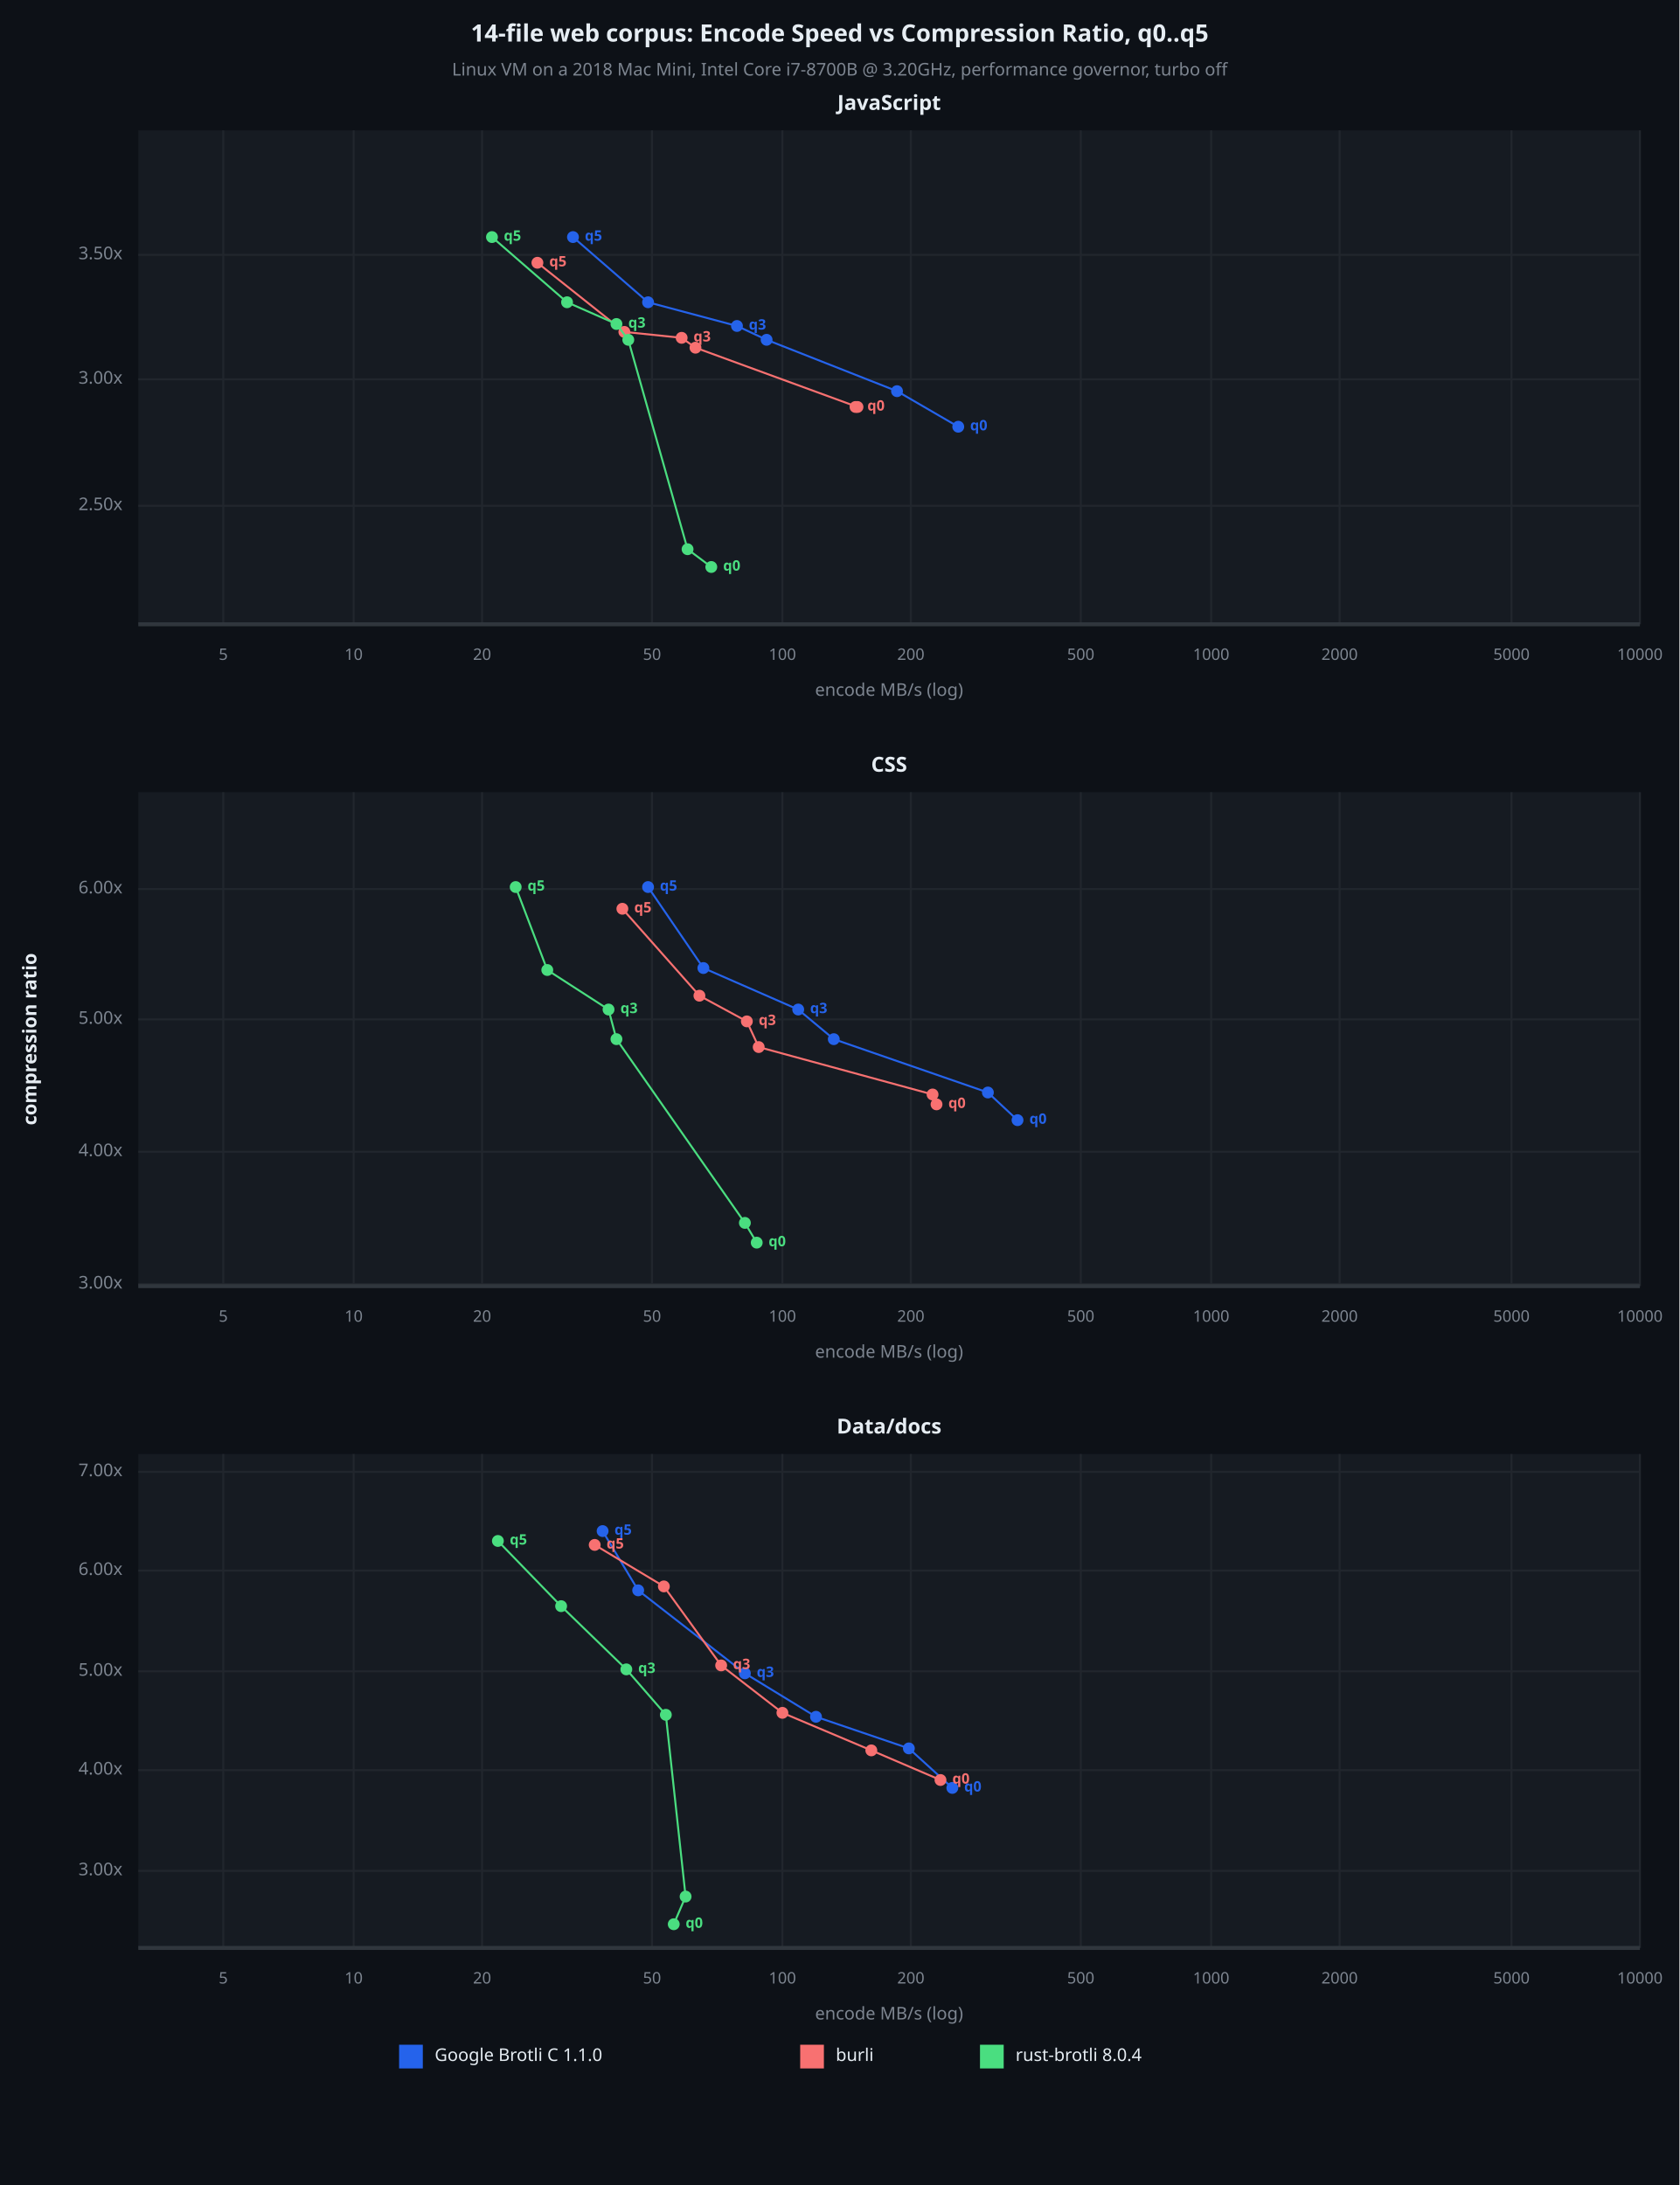
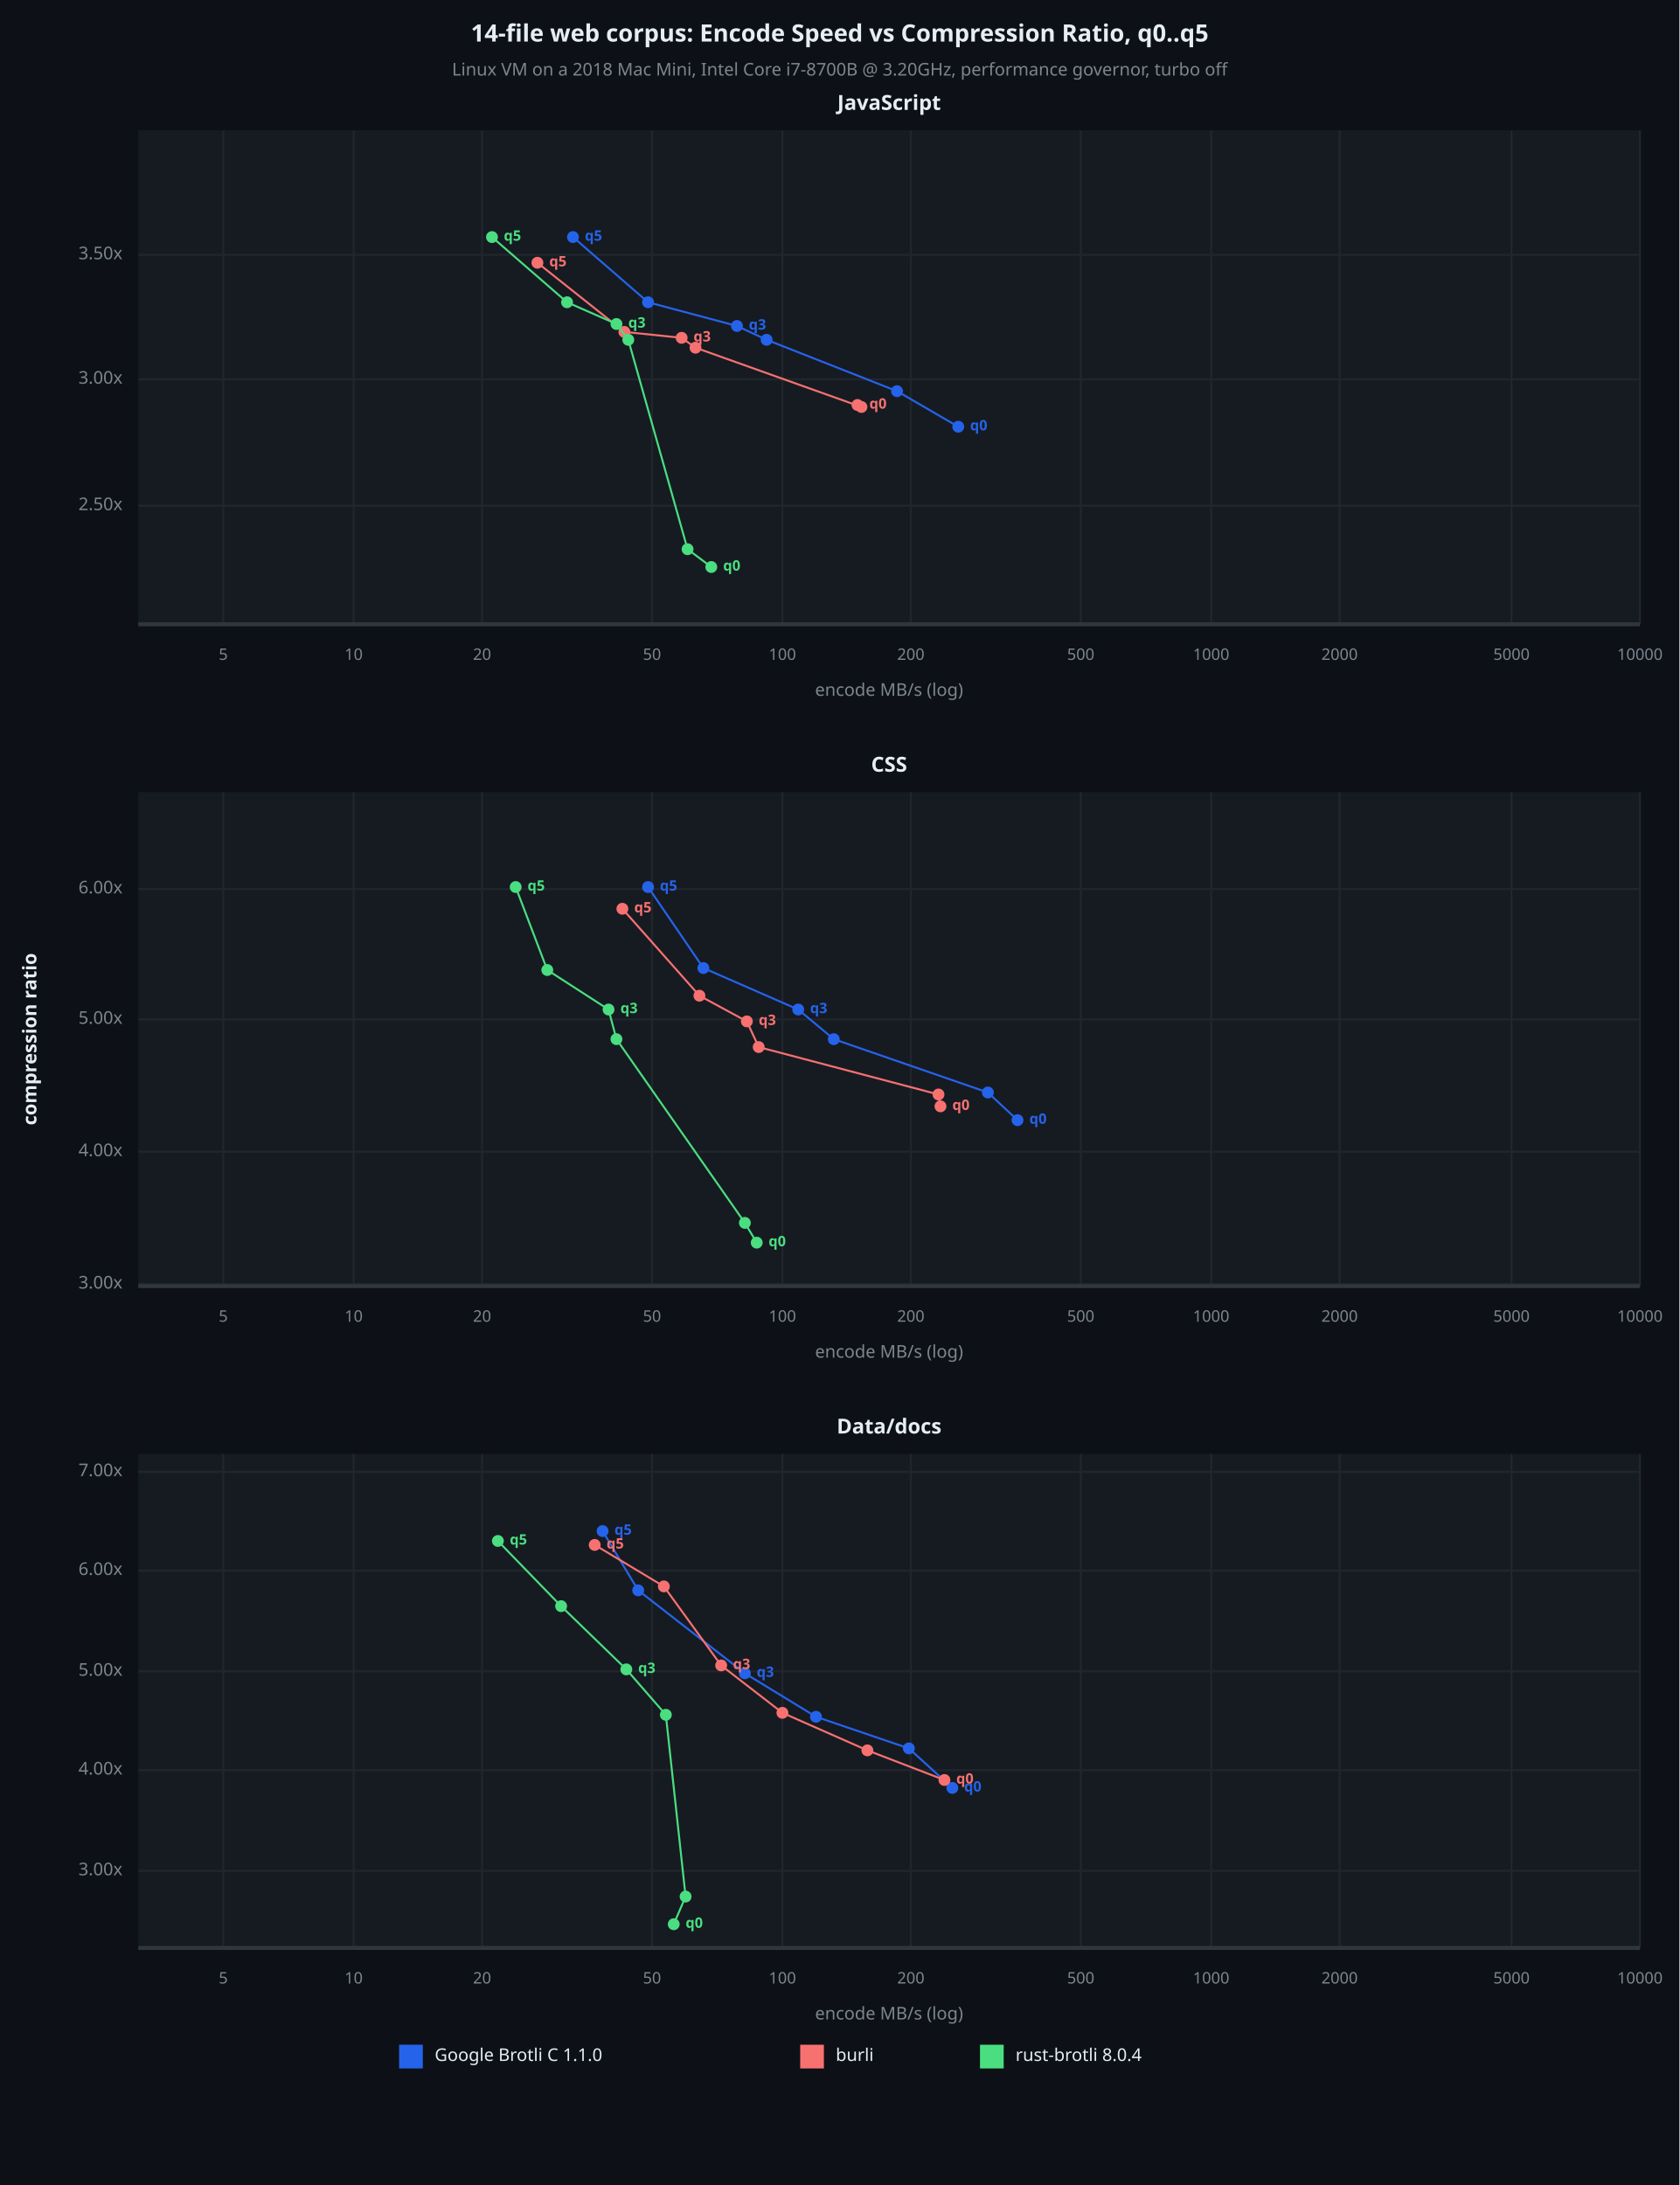
<svg xmlns="http://www.w3.org/2000/svg" viewBox="0 0 850 1106" font-family="system-ui, -apple-system, sans-serif">
  <rect x="0" y="0" width="850" height="1106" opacity="1" fill="#0D1117" stroke="none" />
  <text x="425" y="18" dy="0.5ex" text-anchor="middle" font-family="sans-serif" font-size="12.097" opacity="1" fill="#E6EDF3" font-weight="bold">
14-file web corpus: Encode Speed vs Compression Ratio, q0..q5
</text>
  <text x="425" y="36" dy="0.5ex" text-anchor="middle" font-family="sans-serif" font-size="8.871" opacity="1" fill="#7D8590">
Linux VM on a 2018 Mac Mini, Intel Core i7-8700B @ 3.20GHz, performance governor, turbo off
</text>
  <rect x="70" y="66" width="760" height="250" opacity="1" fill="#161B22" stroke="none" />
  <text x="450" y="53" dy="0.5ex" text-anchor="middle" font-family="sans-serif" font-size="10.484" opacity="1" fill="#E6EDF3" font-weight="bold">
JavaScript
</text>
  <polyline fill="none" opacity="1" stroke="#21262D" stroke-width="1" points="113,66 113,316 " />
  <text x="113" y="332" dy="0.5ex" text-anchor="middle" font-family="sans-serif" font-size="8.065" opacity="1" fill="#7D8590">
5
</text>
  <polyline fill="none" opacity="1" stroke="#21262D" stroke-width="1" points="179,66 179,316 " />
  <text x="179" y="332" dy="0.5ex" text-anchor="middle" font-family="sans-serif" font-size="8.065" opacity="1" fill="#7D8590">
10
</text>
  <polyline fill="none" opacity="1" stroke="#21262D" stroke-width="1" points="244,66 244,316 " />
  <text x="244" y="332" dy="0.5ex" text-anchor="middle" font-family="sans-serif" font-size="8.065" opacity="1" fill="#7D8590">
20
</text>
  <polyline fill="none" opacity="1" stroke="#21262D" stroke-width="1" points="330,66 330,316 " />
  <text x="330" y="332" dy="0.5ex" text-anchor="middle" font-family="sans-serif" font-size="8.065" opacity="1" fill="#7D8590">
50
</text>
  <polyline fill="none" opacity="1" stroke="#21262D" stroke-width="1" points="396,66 396,316 " />
  <text x="396" y="332" dy="0.5ex" text-anchor="middle" font-family="sans-serif" font-size="8.065" opacity="1" fill="#7D8590">
100
</text>
  <polyline fill="none" opacity="1" stroke="#21262D" stroke-width="1" points="461,66 461,316 " />
  <text x="461" y="332" dy="0.5ex" text-anchor="middle" font-family="sans-serif" font-size="8.065" opacity="1" fill="#7D8590">
200
</text>
  <polyline fill="none" opacity="1" stroke="#21262D" stroke-width="1" points="547,66 547,316 " />
  <text x="547" y="332" dy="0.5ex" text-anchor="middle" font-family="sans-serif" font-size="8.065" opacity="1" fill="#7D8590">
500
</text>
  <polyline fill="none" opacity="1" stroke="#21262D" stroke-width="1" points="613,66 613,316 " />
  <text x="613" y="332" dy="0.5ex" text-anchor="middle" font-family="sans-serif" font-size="8.065" opacity="1" fill="#7D8590">
1000
</text>
  <polyline fill="none" opacity="1" stroke="#21262D" stroke-width="1" points="678,66 678,316 " />
  <text x="678" y="332" dy="0.5ex" text-anchor="middle" font-family="sans-serif" font-size="8.065" opacity="1" fill="#7D8590">
2000
</text>
  <polyline fill="none" opacity="1" stroke="#21262D" stroke-width="1" points="765,66 765,316 " />
  <text x="765" y="332" dy="0.5ex" text-anchor="middle" font-family="sans-serif" font-size="8.065" opacity="1" fill="#7D8590">
5000
</text>
  <polyline fill="none" opacity="1" stroke="#21262D" stroke-width="1" points="830,66 830,316 " />
  <text x="830" y="332" dy="0.5ex" text-anchor="middle" font-family="sans-serif" font-size="8.065" opacity="1" fill="#7D8590">
10000
</text>
  <polyline fill="none" opacity="1" stroke="#21262D" stroke-width="1" points="70,256 830,256 " />
  <text x="62" y="256" dy="0.5ex" text-anchor="end" font-family="sans-serif" font-size="8.871" opacity="1" fill="#7D8590">
2.50x
</text>
  <polyline fill="none" opacity="1" stroke="#21262D" stroke-width="1" points="70,192 830,192 " />
  <text x="62" y="192" dy="0.5ex" text-anchor="end" font-family="sans-serif" font-size="8.871" opacity="1" fill="#7D8590">
3.00x
</text>
  <polyline fill="none" opacity="1" stroke="#21262D" stroke-width="1" points="70,129 830,129 " />
  <text x="62" y="129" dy="0.5ex" text-anchor="end" font-family="sans-serif" font-size="8.871" opacity="1" fill="#7D8590">
3.50x
</text>
  <polyline fill="none" opacity="1" stroke="#30363D" stroke-width="2" points="70,316 830,316 " />
  <polyline fill="none" opacity="1" stroke="#2563EB" stroke-width="1" points="485,216 454,198 388,172 373,165 328,153 290,120 " />
  <circle cx="485" cy="216" r="3" opacity="1" fill="#2563EB" stroke="none" stroke-width="1" />
  <text x="491" y="216" dy="0.5ex" text-anchor="start" font-family="sans-serif" font-size="7.258" opacity="1" fill="#2563EB" font-weight="bold">
q0
</text>
  <circle cx="454" cy="198" r="3" opacity="1" fill="#2563EB" stroke="none" stroke-width="1" />
  <circle cx="388" cy="172" r="3" opacity="1" fill="#2563EB" stroke="none" stroke-width="1" />
  <circle cx="373" cy="165" r="3" opacity="1" fill="#2563EB" stroke="none" stroke-width="1" />
  <text x="379" y="165" dy="0.5ex" text-anchor="start" font-family="sans-serif" font-size="7.258" opacity="1" fill="#2563EB" font-weight="bold">
q3
</text>
  <circle cx="328" cy="153" r="3" opacity="1" fill="#2563EB" stroke="none" stroke-width="1" />
  <circle cx="290" cy="120" r="3" opacity="1" fill="#2563EB" stroke="none" stroke-width="1" />
  <text x="296" y="120" dy="0.5ex" text-anchor="start" font-family="sans-serif" font-size="7.258" opacity="1" fill="#2563EB" font-weight="bold">
q5
</text>
-   <polyline fill="none" opacity="1" stroke="#F87171" stroke-width="1" points="433,206 434,206 352,176 345,171 316,168 272,133 " />
-   <circle cx="433" cy="206" r="3" opacity="1" fill="#F87171" stroke="none" stroke-width="1" />
-   <text x="439" y="206" dy="0.5ex" text-anchor="start" font-family="sans-serif" font-size="7.258" opacity="1" fill="#F87171" font-weight="bold">
- q0
- </text>
-   <circle cx="434" cy="206" r="3" opacity="1" fill="#F87171" stroke="none" stroke-width="1" />
+   <polyline fill="none" opacity="1" stroke="#F87171" stroke-width="1" points="434,205 436,206 352,176 345,171 316,168 272,133 " />
+   <circle cx="434" cy="205" r="3" opacity="1" fill="#F87171" stroke="none" stroke-width="1" />
+   <text x="440" y="205" dy="0.5ex" text-anchor="start" font-family="sans-serif" font-size="7.258" opacity="1" fill="#F87171" font-weight="bold">
+ q0
+ </text>
+   <circle cx="436" cy="206" r="3" opacity="1" fill="#F87171" stroke="none" stroke-width="1" />
  <circle cx="352" cy="176" r="3" opacity="1" fill="#F87171" stroke="none" stroke-width="1" />
  <circle cx="345" cy="171" r="3" opacity="1" fill="#F87171" stroke="none" stroke-width="1" />
  <text x="351" y="171" dy="0.5ex" text-anchor="start" font-family="sans-serif" font-size="7.258" opacity="1" fill="#F87171" font-weight="bold">
q3
</text>
  <circle cx="316" cy="168" r="3" opacity="1" fill="#F87171" stroke="none" stroke-width="1" />
  <circle cx="272" cy="133" r="3" opacity="1" fill="#F87171" stroke="none" stroke-width="1" />
  <text x="278" y="133" dy="0.5ex" text-anchor="start" font-family="sans-serif" font-size="7.258" opacity="1" fill="#F87171" font-weight="bold">
q5
</text>
  <polyline fill="none" opacity="1" stroke="#4ADE80" stroke-width="1" points="360,287 348,278 318,172 312,164 287,153 249,120 " />
  <circle cx="360" cy="287" r="3" opacity="1" fill="#4ADE80" stroke="none" stroke-width="1" />
  <text x="366" y="287" dy="0.5ex" text-anchor="start" font-family="sans-serif" font-size="7.258" opacity="1" fill="#4ADE80" font-weight="bold">
q0
</text>
  <circle cx="348" cy="278" r="3" opacity="1" fill="#4ADE80" stroke="none" stroke-width="1" />
  <circle cx="318" cy="172" r="3" opacity="1" fill="#4ADE80" stroke="none" stroke-width="1" />
  <circle cx="312" cy="164" r="3" opacity="1" fill="#4ADE80" stroke="none" stroke-width="1" />
  <text x="318" y="164" dy="0.5ex" text-anchor="start" font-family="sans-serif" font-size="7.258" opacity="1" fill="#4ADE80" font-weight="bold">
q3
</text>
  <circle cx="287" cy="153" r="3" opacity="1" fill="#4ADE80" stroke="none" stroke-width="1" />
  <circle cx="249" cy="120" r="3" opacity="1" fill="#4ADE80" stroke="none" stroke-width="1" />
  <text x="255" y="120" dy="0.5ex" text-anchor="start" font-family="sans-serif" font-size="7.258" opacity="1" fill="#4ADE80" font-weight="bold">
q5
</text>
  <text x="450" y="350" dy="0.5ex" text-anchor="middle" font-family="sans-serif" font-size="8.871" opacity="1" fill="#7D8590">
encode MB/s (log)
</text>
  <rect x="70" y="401" width="760" height="250" opacity="1" fill="#161B22" stroke="none" />
  <text x="450" y="388" dy="0.5ex" text-anchor="middle" font-family="sans-serif" font-size="10.484" opacity="1" fill="#E6EDF3" font-weight="bold">
CSS
</text>
  <polyline fill="none" opacity="1" stroke="#21262D" stroke-width="1" points="113,401 113,651 " />
  <text x="113" y="667" dy="0.5ex" text-anchor="middle" font-family="sans-serif" font-size="8.065" opacity="1" fill="#7D8590">
5
</text>
  <polyline fill="none" opacity="1" stroke="#21262D" stroke-width="1" points="179,401 179,651 " />
  <text x="179" y="667" dy="0.5ex" text-anchor="middle" font-family="sans-serif" font-size="8.065" opacity="1" fill="#7D8590">
10
</text>
  <polyline fill="none" opacity="1" stroke="#21262D" stroke-width="1" points="244,401 244,651 " />
  <text x="244" y="667" dy="0.5ex" text-anchor="middle" font-family="sans-serif" font-size="8.065" opacity="1" fill="#7D8590">
20
</text>
  <polyline fill="none" opacity="1" stroke="#21262D" stroke-width="1" points="330,401 330,651 " />
  <text x="330" y="667" dy="0.5ex" text-anchor="middle" font-family="sans-serif" font-size="8.065" opacity="1" fill="#7D8590">
50
</text>
  <polyline fill="none" opacity="1" stroke="#21262D" stroke-width="1" points="396,401 396,651 " />
  <text x="396" y="667" dy="0.5ex" text-anchor="middle" font-family="sans-serif" font-size="8.065" opacity="1" fill="#7D8590">
100
</text>
  <polyline fill="none" opacity="1" stroke="#21262D" stroke-width="1" points="461,401 461,651 " />
  <text x="461" y="667" dy="0.5ex" text-anchor="middle" font-family="sans-serif" font-size="8.065" opacity="1" fill="#7D8590">
200
</text>
  <polyline fill="none" opacity="1" stroke="#21262D" stroke-width="1" points="547,401 547,651 " />
  <text x="547" y="667" dy="0.5ex" text-anchor="middle" font-family="sans-serif" font-size="8.065" opacity="1" fill="#7D8590">
500
</text>
  <polyline fill="none" opacity="1" stroke="#21262D" stroke-width="1" points="613,401 613,651 " />
  <text x="613" y="667" dy="0.5ex" text-anchor="middle" font-family="sans-serif" font-size="8.065" opacity="1" fill="#7D8590">
1000
</text>
  <polyline fill="none" opacity="1" stroke="#21262D" stroke-width="1" points="678,401 678,651 " />
  <text x="678" y="667" dy="0.5ex" text-anchor="middle" font-family="sans-serif" font-size="8.065" opacity="1" fill="#7D8590">
2000
</text>
  <polyline fill="none" opacity="1" stroke="#21262D" stroke-width="1" points="765,401 765,651 " />
  <text x="765" y="667" dy="0.5ex" text-anchor="middle" font-family="sans-serif" font-size="8.065" opacity="1" fill="#7D8590">
5000
</text>
  <polyline fill="none" opacity="1" stroke="#21262D" stroke-width="1" points="830,401 830,651 " />
  <text x="830" y="667" dy="0.5ex" text-anchor="middle" font-family="sans-serif" font-size="8.065" opacity="1" fill="#7D8590">
10000
</text>
  <polyline fill="none" opacity="1" stroke="#21262D" stroke-width="1" points="70,650 830,650 " />
  <text x="62" y="650" dy="0.5ex" text-anchor="end" font-family="sans-serif" font-size="8.871" opacity="1" fill="#7D8590">
3.00x
</text>
  <polyline fill="none" opacity="1" stroke="#21262D" stroke-width="1" points="70,583 830,583 " />
  <text x="62" y="583" dy="0.5ex" text-anchor="end" font-family="sans-serif" font-size="8.871" opacity="1" fill="#7D8590">
4.00x
</text>
  <polyline fill="none" opacity="1" stroke="#21262D" stroke-width="1" points="70,516 830,516 " />
  <text x="62" y="516" dy="0.5ex" text-anchor="end" font-family="sans-serif" font-size="8.871" opacity="1" fill="#7D8590">
5.00x
</text>
  <polyline fill="none" opacity="1" stroke="#21262D" stroke-width="1" points="70,450 830,450 " />
  <text x="62" y="450" dy="0.5ex" text-anchor="end" font-family="sans-serif" font-size="8.871" opacity="1" fill="#7D8590">
6.00x
</text>
  <polyline fill="none" opacity="1" stroke="#30363D" stroke-width="2" points="70,651 830,651 " />
  <polyline fill="none" opacity="1" stroke="#2563EB" stroke-width="1" points="515,567 500,553 422,526 404,511 356,490 328,449 " />
  <circle cx="515" cy="567" r="3" opacity="1" fill="#2563EB" stroke="none" stroke-width="1" />
  <text x="521" y="567" dy="0.5ex" text-anchor="start" font-family="sans-serif" font-size="7.258" opacity="1" fill="#2563EB" font-weight="bold">
q0
</text>
  <circle cx="500" cy="553" r="3" opacity="1" fill="#2563EB" stroke="none" stroke-width="1" />
  <circle cx="422" cy="526" r="3" opacity="1" fill="#2563EB" stroke="none" stroke-width="1" />
  <circle cx="404" cy="511" r="3" opacity="1" fill="#2563EB" stroke="none" stroke-width="1" />
  <text x="410" y="511" dy="0.5ex" text-anchor="start" font-family="sans-serif" font-size="7.258" opacity="1" fill="#2563EB" font-weight="bold">
q3
</text>
  <circle cx="356" cy="490" r="3" opacity="1" fill="#2563EB" stroke="none" stroke-width="1" />
  <circle cx="328" cy="449" r="3" opacity="1" fill="#2563EB" stroke="none" stroke-width="1" />
  <text x="334" y="449" dy="0.5ex" text-anchor="start" font-family="sans-serif" font-size="7.258" opacity="1" fill="#2563EB" font-weight="bold">
q5
</text>
-   <polyline fill="none" opacity="1" stroke="#F87171" stroke-width="1" points="474,559 472,554 384,530 378,517 354,504 315,460 " />
-   <circle cx="474" cy="559" r="3" opacity="1" fill="#F87171" stroke="none" stroke-width="1" />
-   <text x="480" y="559" dy="0.5ex" text-anchor="start" font-family="sans-serif" font-size="7.258" opacity="1" fill="#F87171" font-weight="bold">
- q0
- </text>
-   <circle cx="472" cy="554" r="3" opacity="1" fill="#F87171" stroke="none" stroke-width="1" />
+   <polyline fill="none" opacity="1" stroke="#F87171" stroke-width="1" points="476,560 475,554 384,530 378,517 354,504 315,460 " />
+   <circle cx="476" cy="560" r="3" opacity="1" fill="#F87171" stroke="none" stroke-width="1" />
+   <text x="482" y="560" dy="0.5ex" text-anchor="start" font-family="sans-serif" font-size="7.258" opacity="1" fill="#F87171" font-weight="bold">
+ q0
+ </text>
+   <circle cx="475" cy="554" r="3" opacity="1" fill="#F87171" stroke="none" stroke-width="1" />
  <circle cx="384" cy="530" r="3" opacity="1" fill="#F87171" stroke="none" stroke-width="1" />
  <circle cx="378" cy="517" r="3" opacity="1" fill="#F87171" stroke="none" stroke-width="1" />
  <text x="384" y="517" dy="0.5ex" text-anchor="start" font-family="sans-serif" font-size="7.258" opacity="1" fill="#F87171" font-weight="bold">
q3
</text>
  <circle cx="354" cy="504" r="3" opacity="1" fill="#F87171" stroke="none" stroke-width="1" />
  <circle cx="315" cy="460" r="3" opacity="1" fill="#F87171" stroke="none" stroke-width="1" />
  <text x="321" y="460" dy="0.5ex" text-anchor="start" font-family="sans-serif" font-size="7.258" opacity="1" fill="#F87171" font-weight="bold">
q5
</text>
  <polyline fill="none" opacity="1" stroke="#4ADE80" stroke-width="1" points="383,629 377,619 312,526 308,511 277,491 261,449 " />
  <circle cx="383" cy="629" r="3" opacity="1" fill="#4ADE80" stroke="none" stroke-width="1" />
  <text x="389" y="629" dy="0.5ex" text-anchor="start" font-family="sans-serif" font-size="7.258" opacity="1" fill="#4ADE80" font-weight="bold">
q0
</text>
  <circle cx="377" cy="619" r="3" opacity="1" fill="#4ADE80" stroke="none" stroke-width="1" />
  <circle cx="312" cy="526" r="3" opacity="1" fill="#4ADE80" stroke="none" stroke-width="1" />
  <circle cx="308" cy="511" r="3" opacity="1" fill="#4ADE80" stroke="none" stroke-width="1" />
  <text x="314" y="511" dy="0.5ex" text-anchor="start" font-family="sans-serif" font-size="7.258" opacity="1" fill="#4ADE80" font-weight="bold">
q3
</text>
  <circle cx="277" cy="491" r="3" opacity="1" fill="#4ADE80" stroke="none" stroke-width="1" />
  <circle cx="261" cy="449" r="3" opacity="1" fill="#4ADE80" stroke="none" stroke-width="1" />
  <text x="267" y="449" dy="0.5ex" text-anchor="start" font-family="sans-serif" font-size="7.258" opacity="1" fill="#4ADE80" font-weight="bold">
q5
</text>
  <text x="450" y="685" dy="0.5ex" text-anchor="middle" font-family="sans-serif" font-size="8.871" opacity="1" fill="#7D8590">
encode MB/s (log)
</text>
  <rect x="70" y="736" width="760" height="250" opacity="1" fill="#161B22" stroke="none" />
  <text x="450" y="723" dy="0.5ex" text-anchor="middle" font-family="sans-serif" font-size="10.484" opacity="1" fill="#E6EDF3" font-weight="bold">
Data/docs
</text>
  <polyline fill="none" opacity="1" stroke="#21262D" stroke-width="1" points="113,736 113,986 " />
  <text x="113" y="1002" dy="0.5ex" text-anchor="middle" font-family="sans-serif" font-size="8.065" opacity="1" fill="#7D8590">
5
</text>
  <polyline fill="none" opacity="1" stroke="#21262D" stroke-width="1" points="179,736 179,986 " />
  <text x="179" y="1002" dy="0.5ex" text-anchor="middle" font-family="sans-serif" font-size="8.065" opacity="1" fill="#7D8590">
10
</text>
  <polyline fill="none" opacity="1" stroke="#21262D" stroke-width="1" points="244,736 244,986 " />
  <text x="244" y="1002" dy="0.5ex" text-anchor="middle" font-family="sans-serif" font-size="8.065" opacity="1" fill="#7D8590">
20
</text>
  <polyline fill="none" opacity="1" stroke="#21262D" stroke-width="1" points="330,736 330,986 " />
  <text x="330" y="1002" dy="0.5ex" text-anchor="middle" font-family="sans-serif" font-size="8.065" opacity="1" fill="#7D8590">
50
</text>
  <polyline fill="none" opacity="1" stroke="#21262D" stroke-width="1" points="396,736 396,986 " />
  <text x="396" y="1002" dy="0.5ex" text-anchor="middle" font-family="sans-serif" font-size="8.065" opacity="1" fill="#7D8590">
100
</text>
  <polyline fill="none" opacity="1" stroke="#21262D" stroke-width="1" points="461,736 461,986 " />
  <text x="461" y="1002" dy="0.5ex" text-anchor="middle" font-family="sans-serif" font-size="8.065" opacity="1" fill="#7D8590">
200
</text>
  <polyline fill="none" opacity="1" stroke="#21262D" stroke-width="1" points="547,736 547,986 " />
  <text x="547" y="1002" dy="0.5ex" text-anchor="middle" font-family="sans-serif" font-size="8.065" opacity="1" fill="#7D8590">
500
</text>
  <polyline fill="none" opacity="1" stroke="#21262D" stroke-width="1" points="613,736 613,986 " />
  <text x="613" y="1002" dy="0.5ex" text-anchor="middle" font-family="sans-serif" font-size="8.065" opacity="1" fill="#7D8590">
1000
</text>
  <polyline fill="none" opacity="1" stroke="#21262D" stroke-width="1" points="678,736 678,986 " />
  <text x="678" y="1002" dy="0.5ex" text-anchor="middle" font-family="sans-serif" font-size="8.065" opacity="1" fill="#7D8590">
2000
</text>
  <polyline fill="none" opacity="1" stroke="#21262D" stroke-width="1" points="765,736 765,986 " />
  <text x="765" y="1002" dy="0.5ex" text-anchor="middle" font-family="sans-serif" font-size="8.065" opacity="1" fill="#7D8590">
5000
</text>
  <polyline fill="none" opacity="1" stroke="#21262D" stroke-width="1" points="830,736 830,986 " />
  <text x="830" y="1002" dy="0.5ex" text-anchor="middle" font-family="sans-serif" font-size="8.065" opacity="1" fill="#7D8590">
10000
</text>
  <polyline fill="none" opacity="1" stroke="#21262D" stroke-width="1" points="70,947 830,947 " />
  <text x="62" y="947" dy="0.5ex" text-anchor="end" font-family="sans-serif" font-size="8.871" opacity="1" fill="#7D8590">
3.00x
</text>
  <polyline fill="none" opacity="1" stroke="#21262D" stroke-width="1" points="70,896 830,896 " />
  <text x="62" y="896" dy="0.5ex" text-anchor="end" font-family="sans-serif" font-size="8.871" opacity="1" fill="#7D8590">
4.00x
</text>
  <polyline fill="none" opacity="1" stroke="#21262D" stroke-width="1" points="70,846 830,846 " />
  <text x="62" y="846" dy="0.5ex" text-anchor="end" font-family="sans-serif" font-size="8.871" opacity="1" fill="#7D8590">
5.00x
</text>
  <polyline fill="none" opacity="1" stroke="#21262D" stroke-width="1" points="70,795 830,795 " />
  <text x="62" y="795" dy="0.5ex" text-anchor="end" font-family="sans-serif" font-size="8.871" opacity="1" fill="#7D8590">
6.00x
</text>
  <polyline fill="none" opacity="1" stroke="#21262D" stroke-width="1" points="70,745 830,745 " />
  <text x="62" y="745" dy="0.5ex" text-anchor="end" font-family="sans-serif" font-size="8.871" opacity="1" fill="#7D8590">
7.00x
</text>
  <polyline fill="none" opacity="1" stroke="#30363D" stroke-width="2" points="70,986 830,986 " />
  <polyline fill="none" opacity="1" stroke="#2563EB" stroke-width="1" points="482,905 460,885 413,869 377,847 323,805 305,775 " />
  <circle cx="482" cy="905" r="3" opacity="1" fill="#2563EB" stroke="none" stroke-width="1" />
  <text x="488" y="905" dy="0.5ex" text-anchor="start" font-family="sans-serif" font-size="7.258" opacity="1" fill="#2563EB" font-weight="bold">
q0
</text>
  <circle cx="460" cy="885" r="3" opacity="1" fill="#2563EB" stroke="none" stroke-width="1" />
  <circle cx="413" cy="869" r="3" opacity="1" fill="#2563EB" stroke="none" stroke-width="1" />
  <circle cx="377" cy="847" r="3" opacity="1" fill="#2563EB" stroke="none" stroke-width="1" />
  <text x="383" y="847" dy="0.5ex" text-anchor="start" font-family="sans-serif" font-size="7.258" opacity="1" fill="#2563EB" font-weight="bold">
q3
</text>
  <circle cx="323" cy="805" r="3" opacity="1" fill="#2563EB" stroke="none" stroke-width="1" />
  <circle cx="305" cy="775" r="3" opacity="1" fill="#2563EB" stroke="none" stroke-width="1" />
  <text x="311" y="775" dy="0.5ex" text-anchor="start" font-family="sans-serif" font-size="7.258" opacity="1" fill="#2563EB" font-weight="bold">
q5
</text>
-   <polyline fill="none" opacity="1" stroke="#F87171" stroke-width="1" points="476,901 441,886 396,867 365,843 336,803 301,782 " />
-   <circle cx="476" cy="901" r="3" opacity="1" fill="#F87171" stroke="none" stroke-width="1" />
-   <text x="482" y="901" dy="0.5ex" text-anchor="start" font-family="sans-serif" font-size="7.258" opacity="1" fill="#F87171" font-weight="bold">
- q0
- </text>
-   <circle cx="441" cy="886" r="3" opacity="1" fill="#F87171" stroke="none" stroke-width="1" />
+   <polyline fill="none" opacity="1" stroke="#F87171" stroke-width="1" points="478,901 439,886 396,867 365,843 336,803 301,782 " />
+   <circle cx="478" cy="901" r="3" opacity="1" fill="#F87171" stroke="none" stroke-width="1" />
+   <text x="484" y="901" dy="0.5ex" text-anchor="start" font-family="sans-serif" font-size="7.258" opacity="1" fill="#F87171" font-weight="bold">
+ q0
+ </text>
+   <circle cx="439" cy="886" r="3" opacity="1" fill="#F87171" stroke="none" stroke-width="1" />
  <circle cx="396" cy="867" r="3" opacity="1" fill="#F87171" stroke="none" stroke-width="1" />
  <circle cx="365" cy="843" r="3" opacity="1" fill="#F87171" stroke="none" stroke-width="1" />
  <text x="371" y="843" dy="0.5ex" text-anchor="start" font-family="sans-serif" font-size="7.258" opacity="1" fill="#F87171" font-weight="bold">
q3
</text>
  <circle cx="336" cy="803" r="3" opacity="1" fill="#F87171" stroke="none" stroke-width="1" />
  <circle cx="301" cy="782" r="3" opacity="1" fill="#F87171" stroke="none" stroke-width="1" />
  <text x="307" y="782" dy="0.5ex" text-anchor="start" font-family="sans-serif" font-size="7.258" opacity="1" fill="#F87171" font-weight="bold">
q5
</text>
  <polyline fill="none" opacity="1" stroke="#4ADE80" stroke-width="1" points="341,974 347,960 337,868 317,845 284,813 252,780 " />
  <circle cx="341" cy="974" r="3" opacity="1" fill="#4ADE80" stroke="none" stroke-width="1" />
  <text x="347" y="974" dy="0.5ex" text-anchor="start" font-family="sans-serif" font-size="7.258" opacity="1" fill="#4ADE80" font-weight="bold">
q0
</text>
  <circle cx="347" cy="960" r="3" opacity="1" fill="#4ADE80" stroke="none" stroke-width="1" />
  <circle cx="337" cy="868" r="3" opacity="1" fill="#4ADE80" stroke="none" stroke-width="1" />
  <circle cx="317" cy="845" r="3" opacity="1" fill="#4ADE80" stroke="none" stroke-width="1" />
  <text x="323" y="845" dy="0.5ex" text-anchor="start" font-family="sans-serif" font-size="7.258" opacity="1" fill="#4ADE80" font-weight="bold">
q3
</text>
  <circle cx="284" cy="813" r="3" opacity="1" fill="#4ADE80" stroke="none" stroke-width="1" />
  <circle cx="252" cy="780" r="3" opacity="1" fill="#4ADE80" stroke="none" stroke-width="1" />
  <text x="258" y="780" dy="0.5ex" text-anchor="start" font-family="sans-serif" font-size="7.258" opacity="1" fill="#4ADE80" font-weight="bold">
q5
</text>
  <text x="450" y="1020" dy="0.5ex" text-anchor="middle" font-family="sans-serif" font-size="8.871" opacity="1" fill="#7D8590">
encode MB/s (log)
</text>
  <text x="16" y="526" dy="0.5ex" text-anchor="middle" font-family="sans-serif" font-size="9.677" opacity="1" fill="#E6EDF3" font-weight="bold" transform="rotate(270, 16, 526)">
compression ratio
</text>
  <rect x="202" y="1035" width="12" height="12" opacity="1" fill="#2563EB" stroke="none" />
  <text x="220" y="1041" dy="0.5ex" text-anchor="start" font-family="sans-serif" font-size="8.871" opacity="1" fill="#E6EDF3">
Google Brotli C 1.1.0
</text>
  <rect x="405" y="1035" width="12" height="12" opacity="1" fill="#F87171" stroke="none" />
  <text x="423" y="1041" dy="0.5ex" text-anchor="start" font-family="sans-serif" font-size="8.871" opacity="1" fill="#E6EDF3">
burli
</text>
  <rect x="496" y="1035" width="12" height="12" opacity="1" fill="#4ADE80" stroke="none" />
  <text x="514" y="1041" dy="0.5ex" text-anchor="start" font-family="sans-serif" font-size="8.871" opacity="1" fill="#E6EDF3">
rust-brotli 8.0.4
</text>
</svg>
